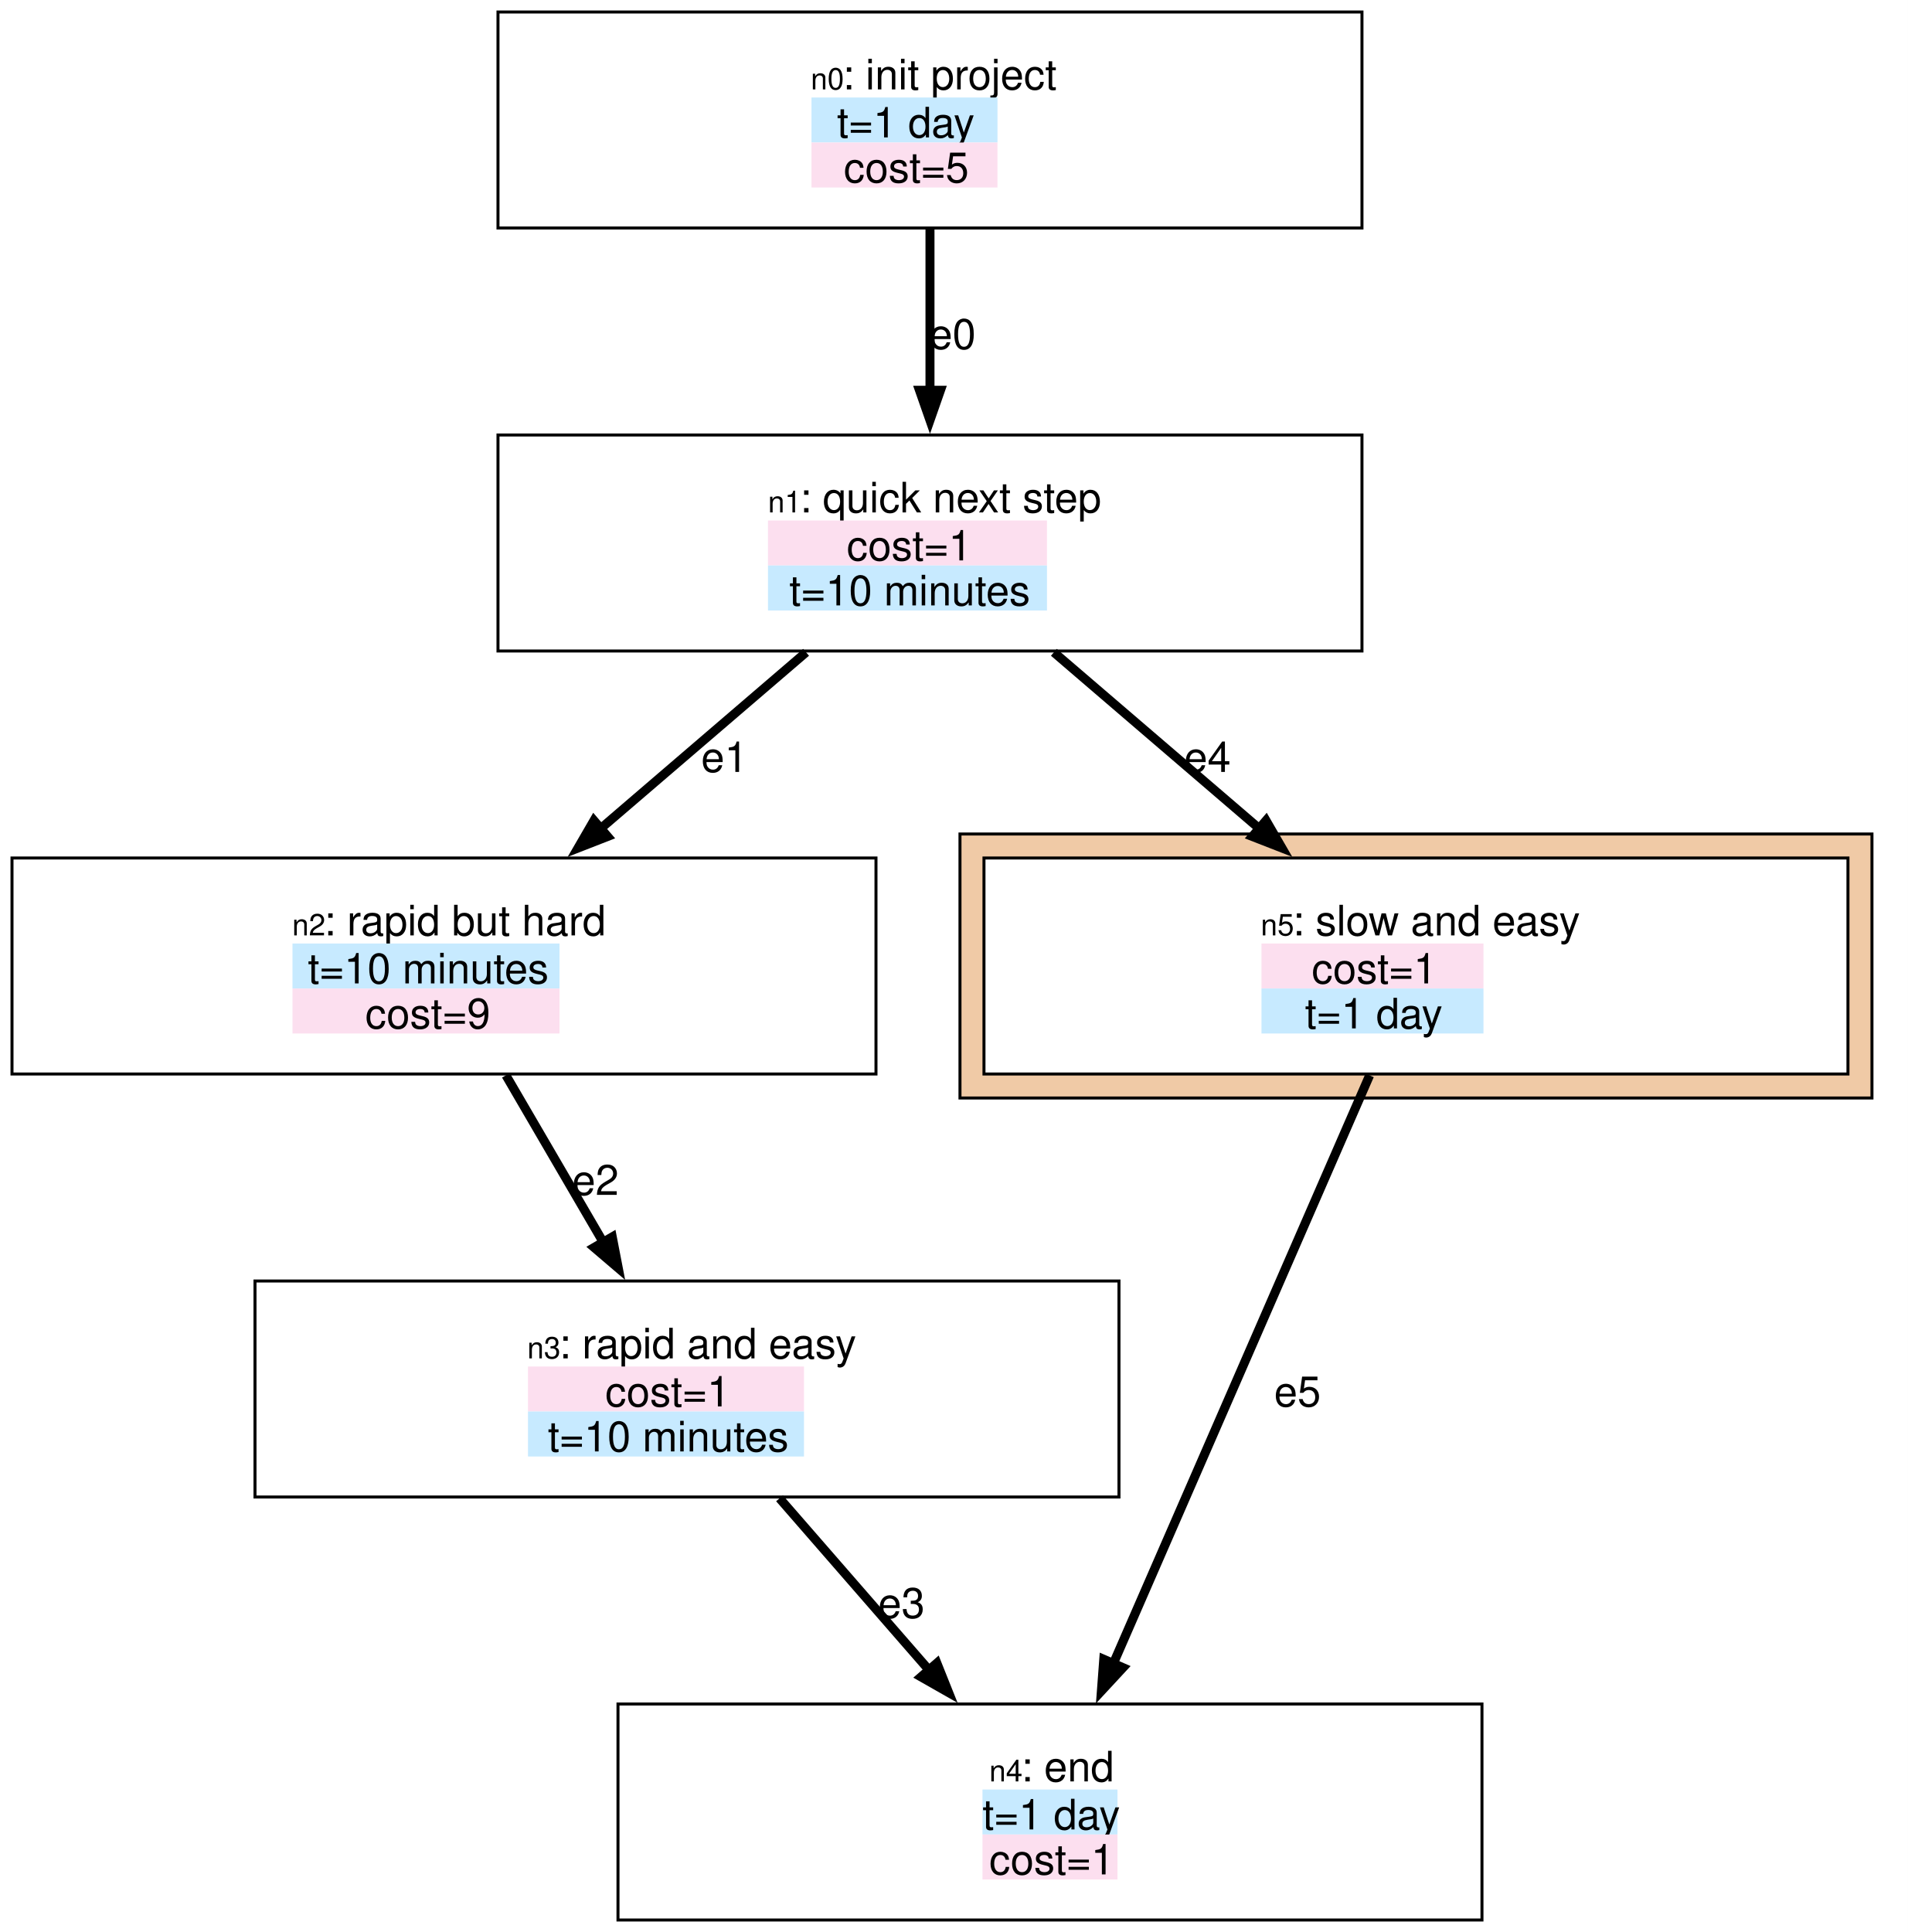
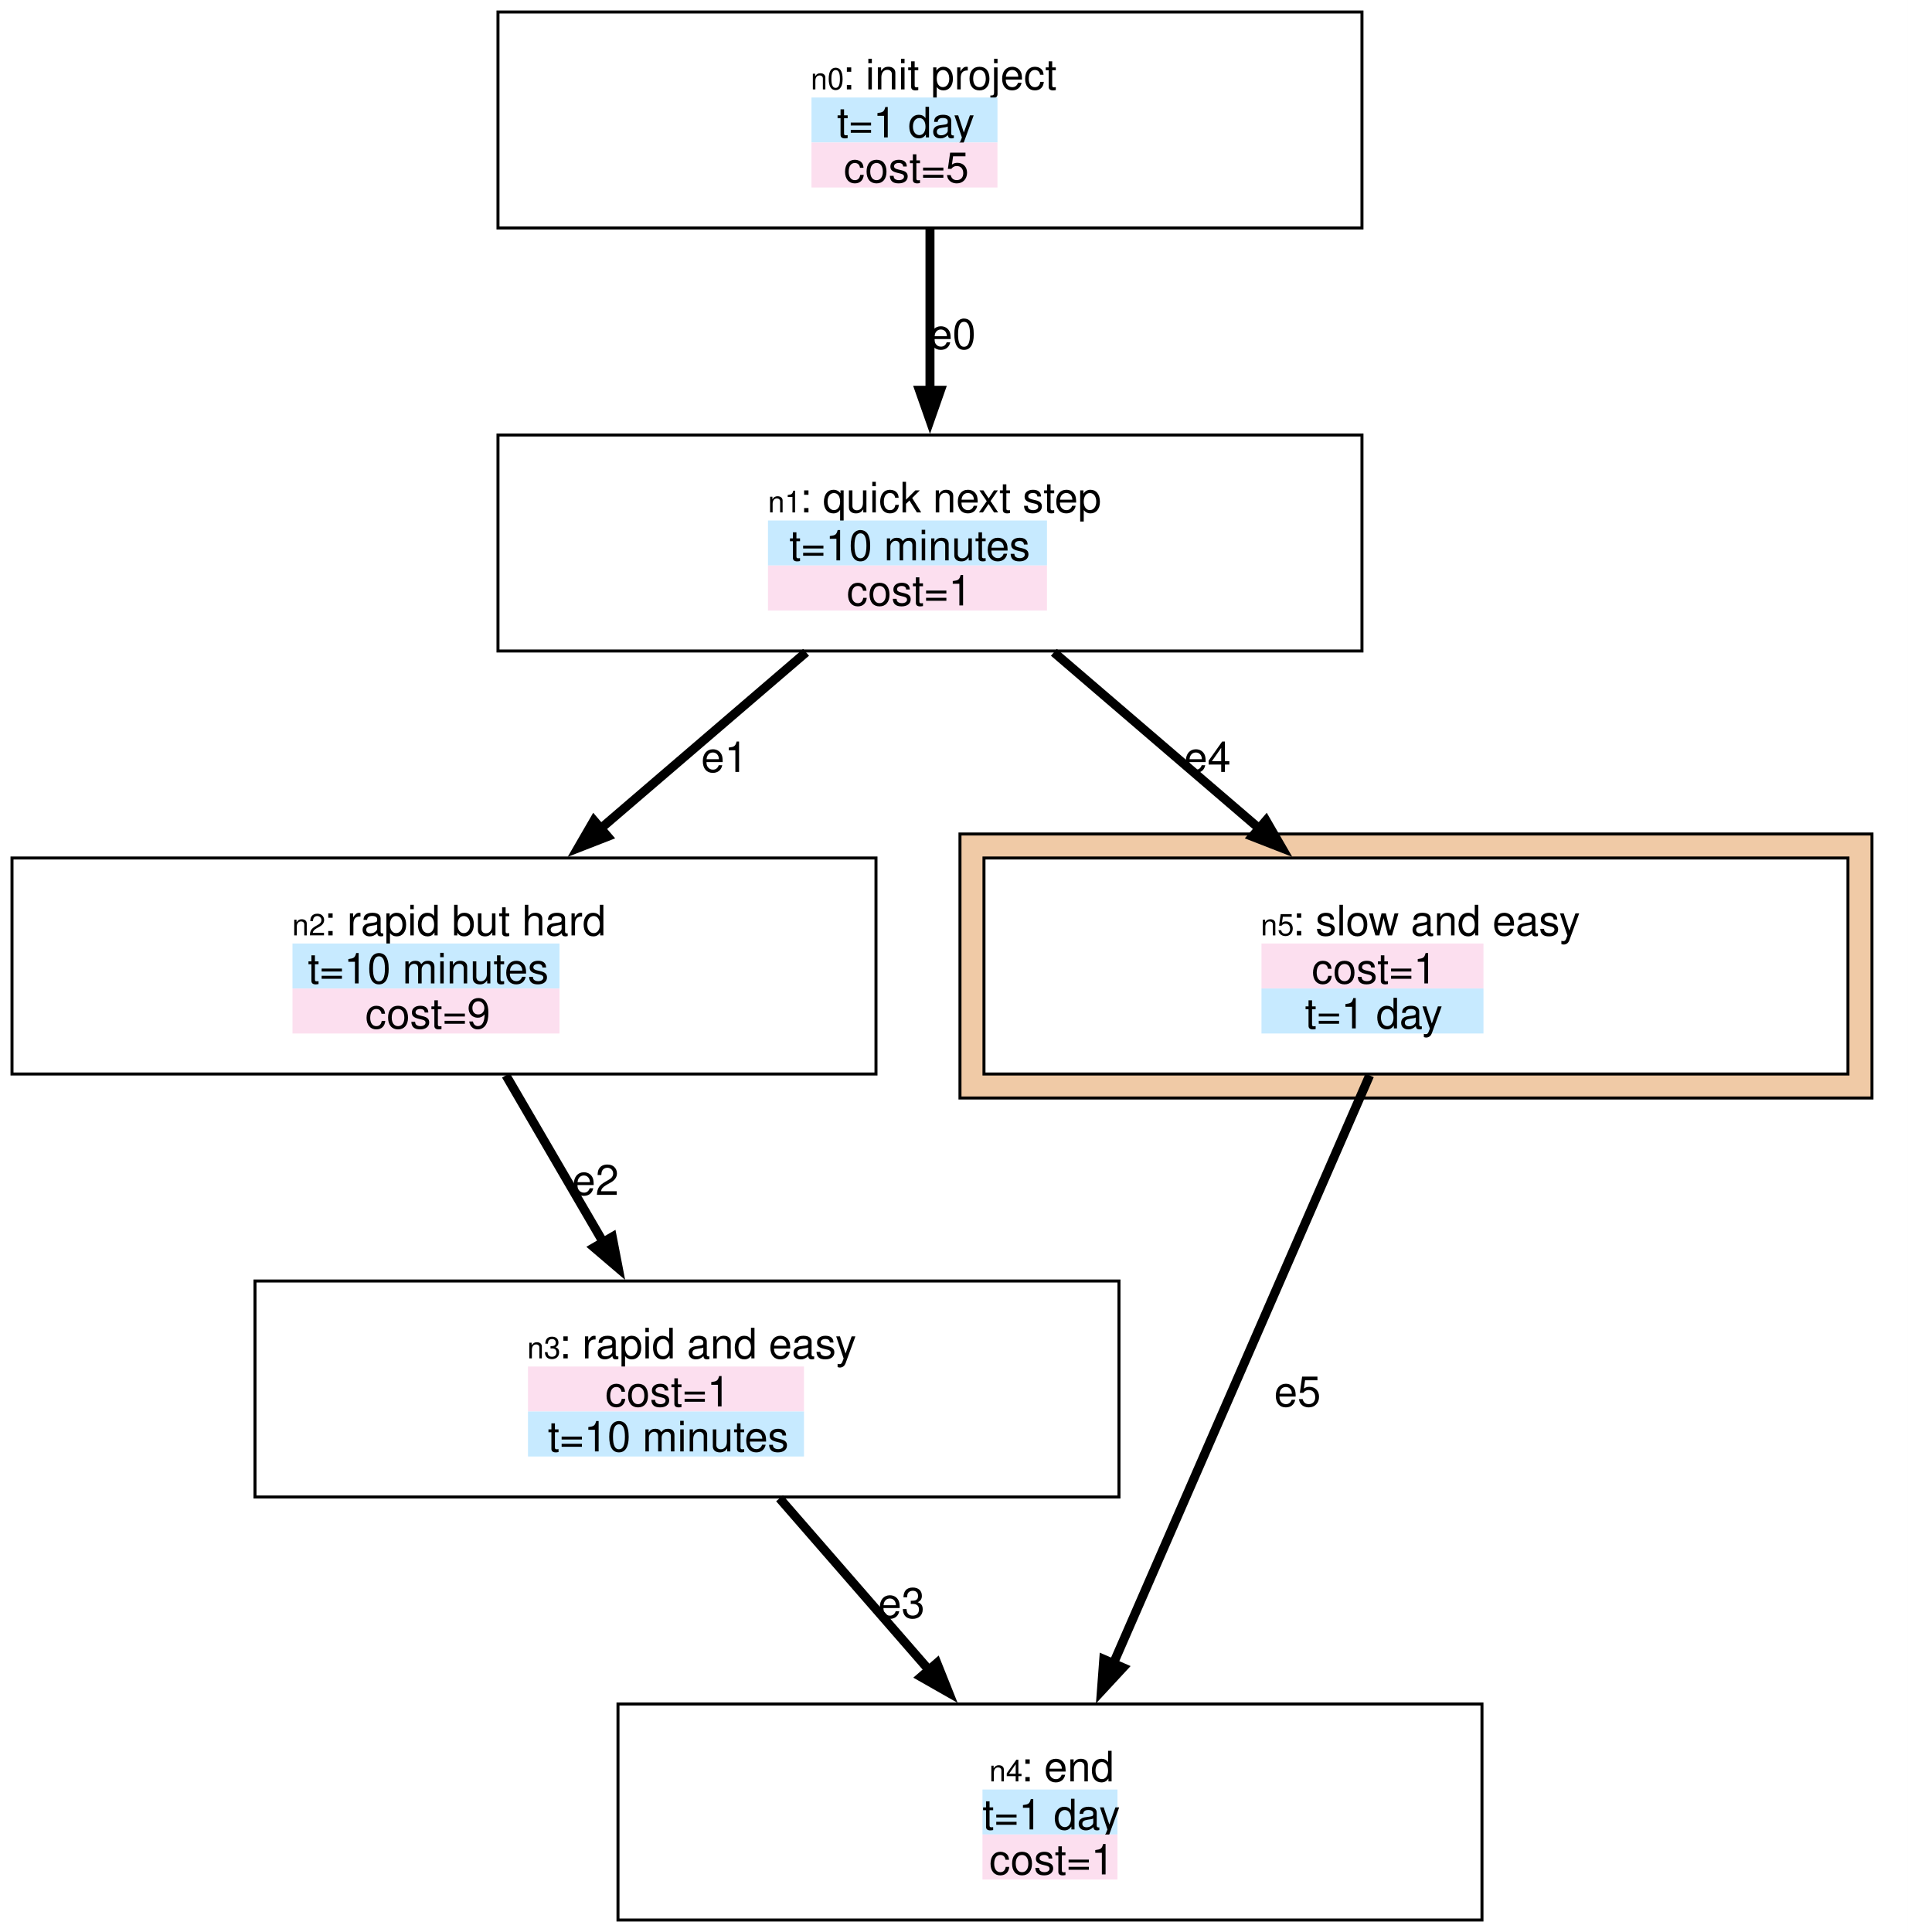
<svg xmlns="http://www.w3.org/2000/svg" width="636pt" height="644pt" viewBox="0.00 0.00 636.00 644.00">
  <g id="graph0" class="graph" transform="scale(1 1) rotate(0) translate(4 640)">
    <polygon fill="white" stroke="none" points="-4,4 -4,-640 632,-640 632,4 -4,4" />
    <g id="clust1" class="cluster">
      <polygon fill="#f0caa6" stroke="black" points="316,-274 316,-362 620,-362 620,-274 316,-274" />
    </g>
    <g id="node1" class="node">
      <polygon fill="#ffffff" stroke="black" points="450,-636 162,-636 162,-564 450,-564 450,-636" />
      <text text-anchor="start" x="266.25" y="-610.2" font-family="Helvetica,sans-Serif" font-size="10.00">n0</text>
      <text text-anchor="start" x="276.75" y="-610.2" font-family="Helvetica,sans-Serif" font-size="14.00">: init project</text>
      <polygon fill="#c7eaff" stroke="none" points="266.5,-592.5 266.5,-607.5 328.5,-607.5 328.5,-592.5 266.5,-592.5" />
      <text text-anchor="start" x="275" y="-594.2" font-family="Helvetica,sans-Serif" font-size="14.00" fill="#000000">t=1 day</text>
      <polygon fill="#fcdfef" stroke="none" points="266.5,-577.5 266.5,-592.5 328.5,-592.5 328.5,-577.5 266.5,-577.5" />
      <text text-anchor="start" x="277.25" y="-579.2" font-family="Helvetica,sans-Serif" font-size="14.00" fill="#000000">cost=5</text>
    </g>
    <g id="node2" class="node">
      <polygon fill="#ffffff" stroke="black" points="450,-495 162,-495 162,-423 450,-423 450,-495" />
      <text text-anchor="start" x="252" y="-469.2" font-family="Helvetica,sans-Serif" font-size="10.00">n1</text>
      <text text-anchor="start" x="262.5" y="-469.2" font-family="Helvetica,sans-Serif" font-size="14.00">: quick next step</text>
-       <polygon fill="#fcdfef" stroke="none" points="252,-451.5 252,-466.5 345,-466.5 345,-451.5 252,-451.5" />
-       <text text-anchor="start" x="278.25" y="-453.2" font-family="Helvetica,sans-Serif" font-size="14.00" fill="#000000">cost=1</text>
-       <polygon fill="#c7eaff" stroke="none" points="252,-436.5 252,-451.5 345,-451.5 345,-436.5 252,-436.5" />
-       <text text-anchor="start" x="259.12" y="-438.2" font-family="Helvetica,sans-Serif" font-size="14.00" fill="#000000">t=10 minutes</text>
+       <polygon fill="#c7eaff" stroke="none" points="252,-451.5 252,-466.5 345,-466.5 345,-451.5 252,-451.5" />
+       <text text-anchor="start" x="259.12" y="-453.2" font-family="Helvetica,sans-Serif" font-size="14.00" fill="#000000">t=10 minutes</text>
+       <polygon fill="#fcdfef" stroke="none" points="252,-436.5 252,-451.5 345,-451.5 345,-436.5 252,-436.5" />
+       <text text-anchor="start" x="278.25" y="-438.2" font-family="Helvetica,sans-Serif" font-size="14.00" fill="#000000">cost=1</text>
    </g>
    <g id="edge1" class="edge">
      <path fill="none" stroke="#000000" stroke-width="3" d="M306,-563.56C306,-547.23 306,-527.55 306,-509.76" />
      <polygon fill="#000000" stroke="#000000" stroke-width="3" points="309.5,-509.91 306,-499.91 302.5,-509.91 309.5,-509.91" />
      <text text-anchor="middle" x="313.5" y="-523.7" font-family="Helvetica,sans-Serif" font-size="14.00">e0</text>
    </g>
    <g id="node3" class="node">
      <polygon fill="#ffffff" stroke="black" points="288,-354 0,-354 0,-282 288,-282 288,-354" />
      <text text-anchor="start" x="93.38" y="-328.2" font-family="Helvetica,sans-Serif" font-size="10.00">n2</text>
      <text text-anchor="start" x="103.88" y="-328.2" font-family="Helvetica,sans-Serif" font-size="14.00">: rapid but hard</text>
      <polygon fill="#c7eaff" stroke="none" points="93.5,-310.5 93.5,-325.5 182.5,-325.5 182.5,-310.5 93.5,-310.5" />
      <text text-anchor="start" x="98.62" y="-312.2" font-family="Helvetica,sans-Serif" font-size="14.00" fill="#000000">t=10 minutes</text>
      <polygon fill="#fcdfef" stroke="none" points="93.5,-295.5 93.5,-310.5 182.5,-310.5 182.5,-295.5 93.5,-295.5" />
      <text text-anchor="start" x="117.75" y="-297.2" font-family="Helvetica,sans-Serif" font-size="14.00" fill="#000000">cost=9</text>
    </g>
    <g id="edge2" class="edge">
      <path fill="none" stroke="#000000" stroke-width="3" d="M264.7,-422.56C243.85,-404.67 218.34,-382.78 196.15,-363.74" />
      <polygon fill="#000000" stroke="#000000" stroke-width="3" points="198.54,-361.18 188.67,-357.33 193.98,-366.5 198.54,-361.18" />
      <text text-anchor="middle" x="237.5" y="-382.7" font-family="Helvetica,sans-Serif" font-size="14.00">e1</text>
    </g>
    <g id="node6" class="node">
      <polygon fill="#ffffff" stroke="black" points="612,-354 324,-354 324,-282 612,-282 612,-354" />
      <text text-anchor="start" x="416.25" y="-328.2" font-family="Helvetica,sans-Serif" font-size="10.00">n5</text>
      <text text-anchor="start" x="426.75" y="-328.2" font-family="Helvetica,sans-Serif" font-size="14.00">: slow and easy</text>
      <polygon fill="#fcdfef" stroke="none" points="416.5,-310.5 416.5,-325.5 490.5,-325.5 490.5,-310.5 416.5,-310.5" />
      <text text-anchor="start" x="433.25" y="-312.2" font-family="Helvetica,sans-Serif" font-size="14.00" fill="#000000">cost=1</text>
      <polygon fill="#c7eaff" stroke="none" points="416.5,-295.5 416.5,-310.5 490.5,-310.5 490.5,-295.5 416.5,-295.5" />
      <text text-anchor="start" x="431" y="-297.2" font-family="Helvetica,sans-Serif" font-size="14.00" fill="#000000">t=1 day</text>
    </g>
    <g id="edge5" class="edge">
      <path fill="none" stroke="#000000" stroke-width="3" d="M347.3,-422.56C368.15,-404.67 393.66,-382.78 415.85,-363.74" />
      <polygon fill="#000000" stroke="#000000" stroke-width="3" points="418.02,-366.5 423.33,-357.33 413.46,-361.18 418.02,-366.5" />
      <text text-anchor="middle" x="398.5" y="-382.7" font-family="Helvetica,sans-Serif" font-size="14.00">e4</text>
    </g>
    <g id="node4" class="node">
      <polygon fill="#ffffff" stroke="black" points="369,-213 81,-213 81,-141 369,-141 369,-213" />
      <text text-anchor="start" x="171.75" y="-187.2" font-family="Helvetica,sans-Serif" font-size="10.00">n3</text>
      <text text-anchor="start" x="182.25" y="-187.2" font-family="Helvetica,sans-Serif" font-size="14.00">: rapid and easy</text>
      <polygon fill="#fcdfef" stroke="none" points="172,-169.5 172,-184.5 264,-184.5 264,-169.5 172,-169.5" />
      <text text-anchor="start" x="197.75" y="-171.2" font-family="Helvetica,sans-Serif" font-size="14.00" fill="#000000">cost=1</text>
      <polygon fill="#c7eaff" stroke="none" points="172,-154.5 172,-169.5 264,-169.5 264,-154.5 172,-154.5" />
      <text text-anchor="start" x="178.62" y="-156.2" font-family="Helvetica,sans-Serif" font-size="14.00" fill="#000000">t=10 minutes</text>
    </g>
    <g id="edge3" class="edge">
      <path fill="none" stroke="#000000" stroke-width="3" d="M164.65,-281.56C174.5,-264.65 186.44,-244.17 197.09,-225.9" />
      <polygon fill="#000000" stroke="#000000" stroke-width="3" points="200.09,-227.7 202.1,-217.29 194.04,-224.17 200.09,-227.7" />
      <text text-anchor="middle" x="194.5" y="-241.7" font-family="Helvetica,sans-Serif" font-size="14.00">e2</text>
    </g>
    <g id="node5" class="node">
      <polygon fill="#ffffff" stroke="black" points="490,-72 202,-72 202,0 490,0 490,-72" />
      <text text-anchor="start" x="325.75" y="-46.2" font-family="Helvetica,sans-Serif" font-size="10.00">n4</text>
      <text text-anchor="start" x="336.25" y="-46.2" font-family="Helvetica,sans-Serif" font-size="14.00">: end</text>
      <polygon fill="#c7eaff" stroke="none" points="323.5,-28.5 323.5,-43.5 368.5,-43.5 368.5,-28.5 323.5,-28.5" />
      <text text-anchor="start" x="323.5" y="-30.2" font-family="Helvetica,sans-Serif" font-size="14.00" fill="#000000">t=1 day</text>
      <polygon fill="#fcdfef" stroke="none" points="323.5,-13.5 323.5,-28.5 368.5,-28.5 368.5,-13.5 323.5,-13.5" />
      <text text-anchor="start" x="325.75" y="-15.2" font-family="Helvetica,sans-Serif" font-size="14.00" fill="#000000">cost=1</text>
    </g>
    <g id="edge4" class="edge">
      <path fill="none" stroke="#000000" stroke-width="3" d="M255.85,-140.56C270.99,-123.16 289.43,-101.98 305.68,-83.31" />
      <polygon fill="#000000" stroke="#000000" stroke-width="3" points="308.3,-85.64 312.23,-75.8 303.02,-81.04 308.3,-85.64" />
      <text text-anchor="middle" x="296.5" y="-100.7" font-family="Helvetica,sans-Serif" font-size="14.00">e3</text>
    </g>
    <g id="edge6" class="edge">
      <path fill="none" stroke="#000000" stroke-width="3" d="M452.55,-281.54C430.87,-231.78 391.36,-141.09 367.02,-85.24" />
      <polygon fill="#000000" stroke="#000000" stroke-width="3" points="370.34,-84.11 363.14,-76.34 363.93,-86.9 370.34,-84.11" />
      <text text-anchor="middle" x="428.5" y="-171.2" font-family="Helvetica,sans-Serif" font-size="14.00">e5</text>
    </g>
  </g>
</svg>
